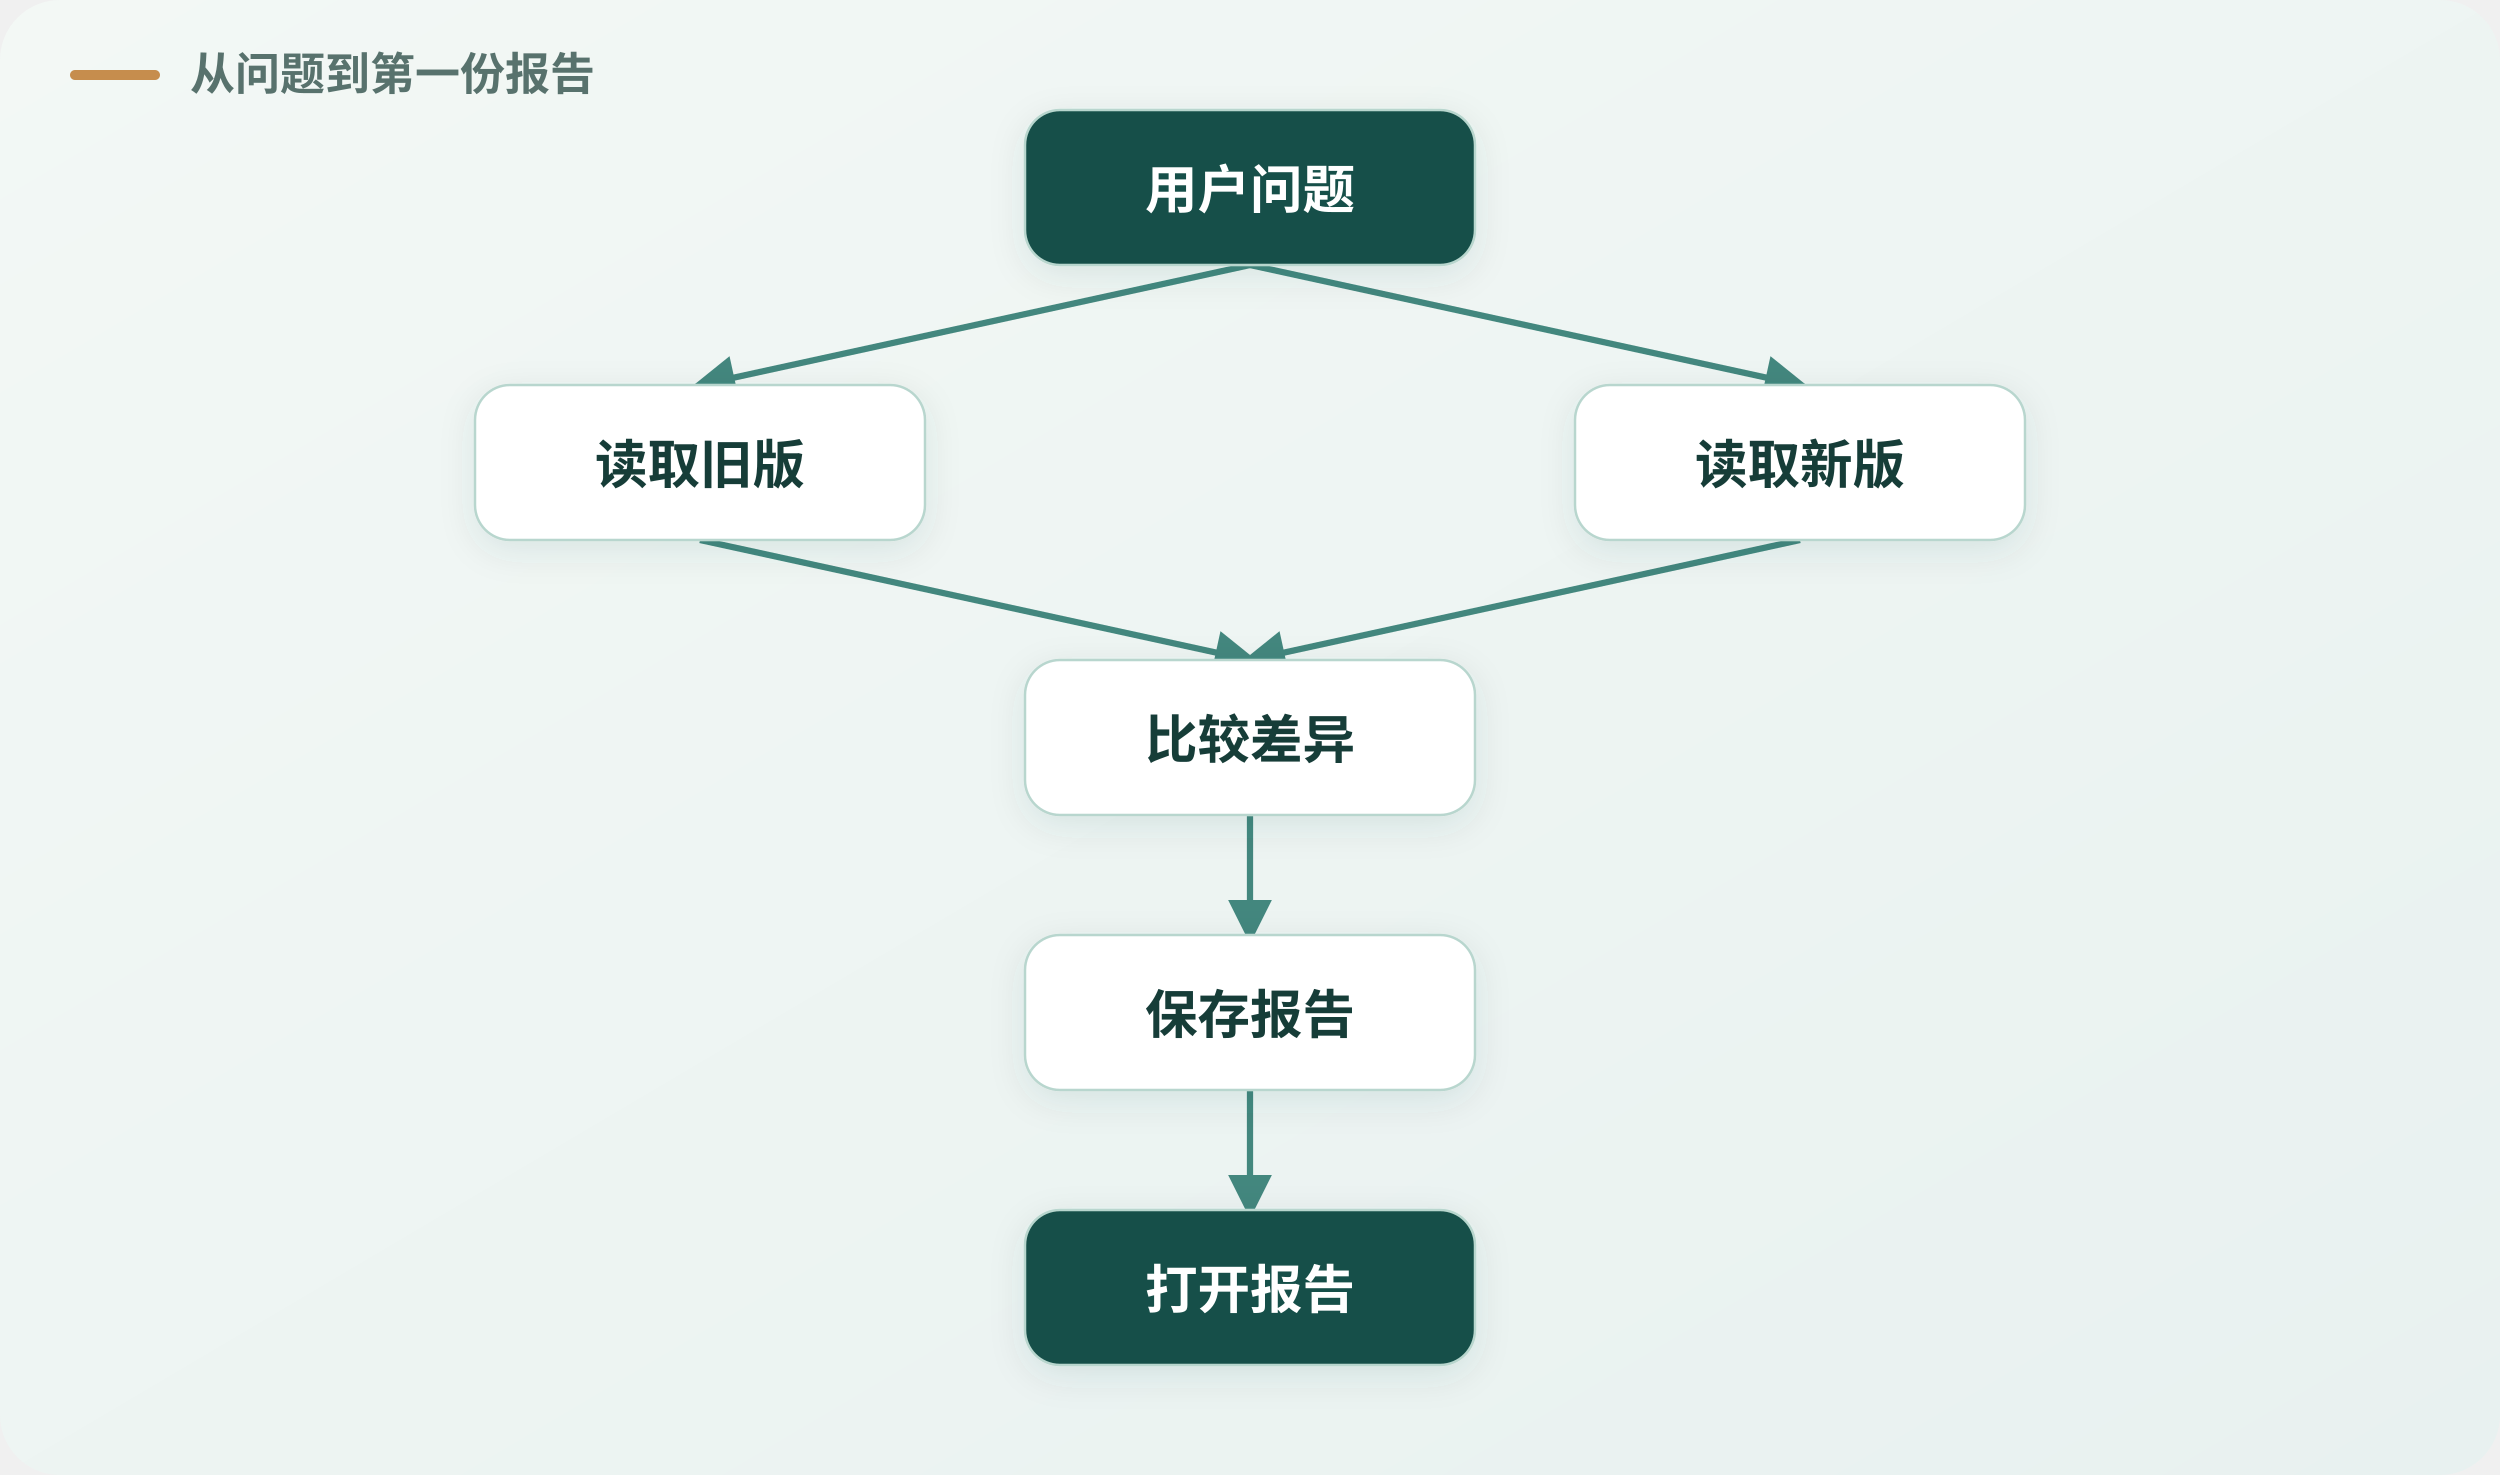
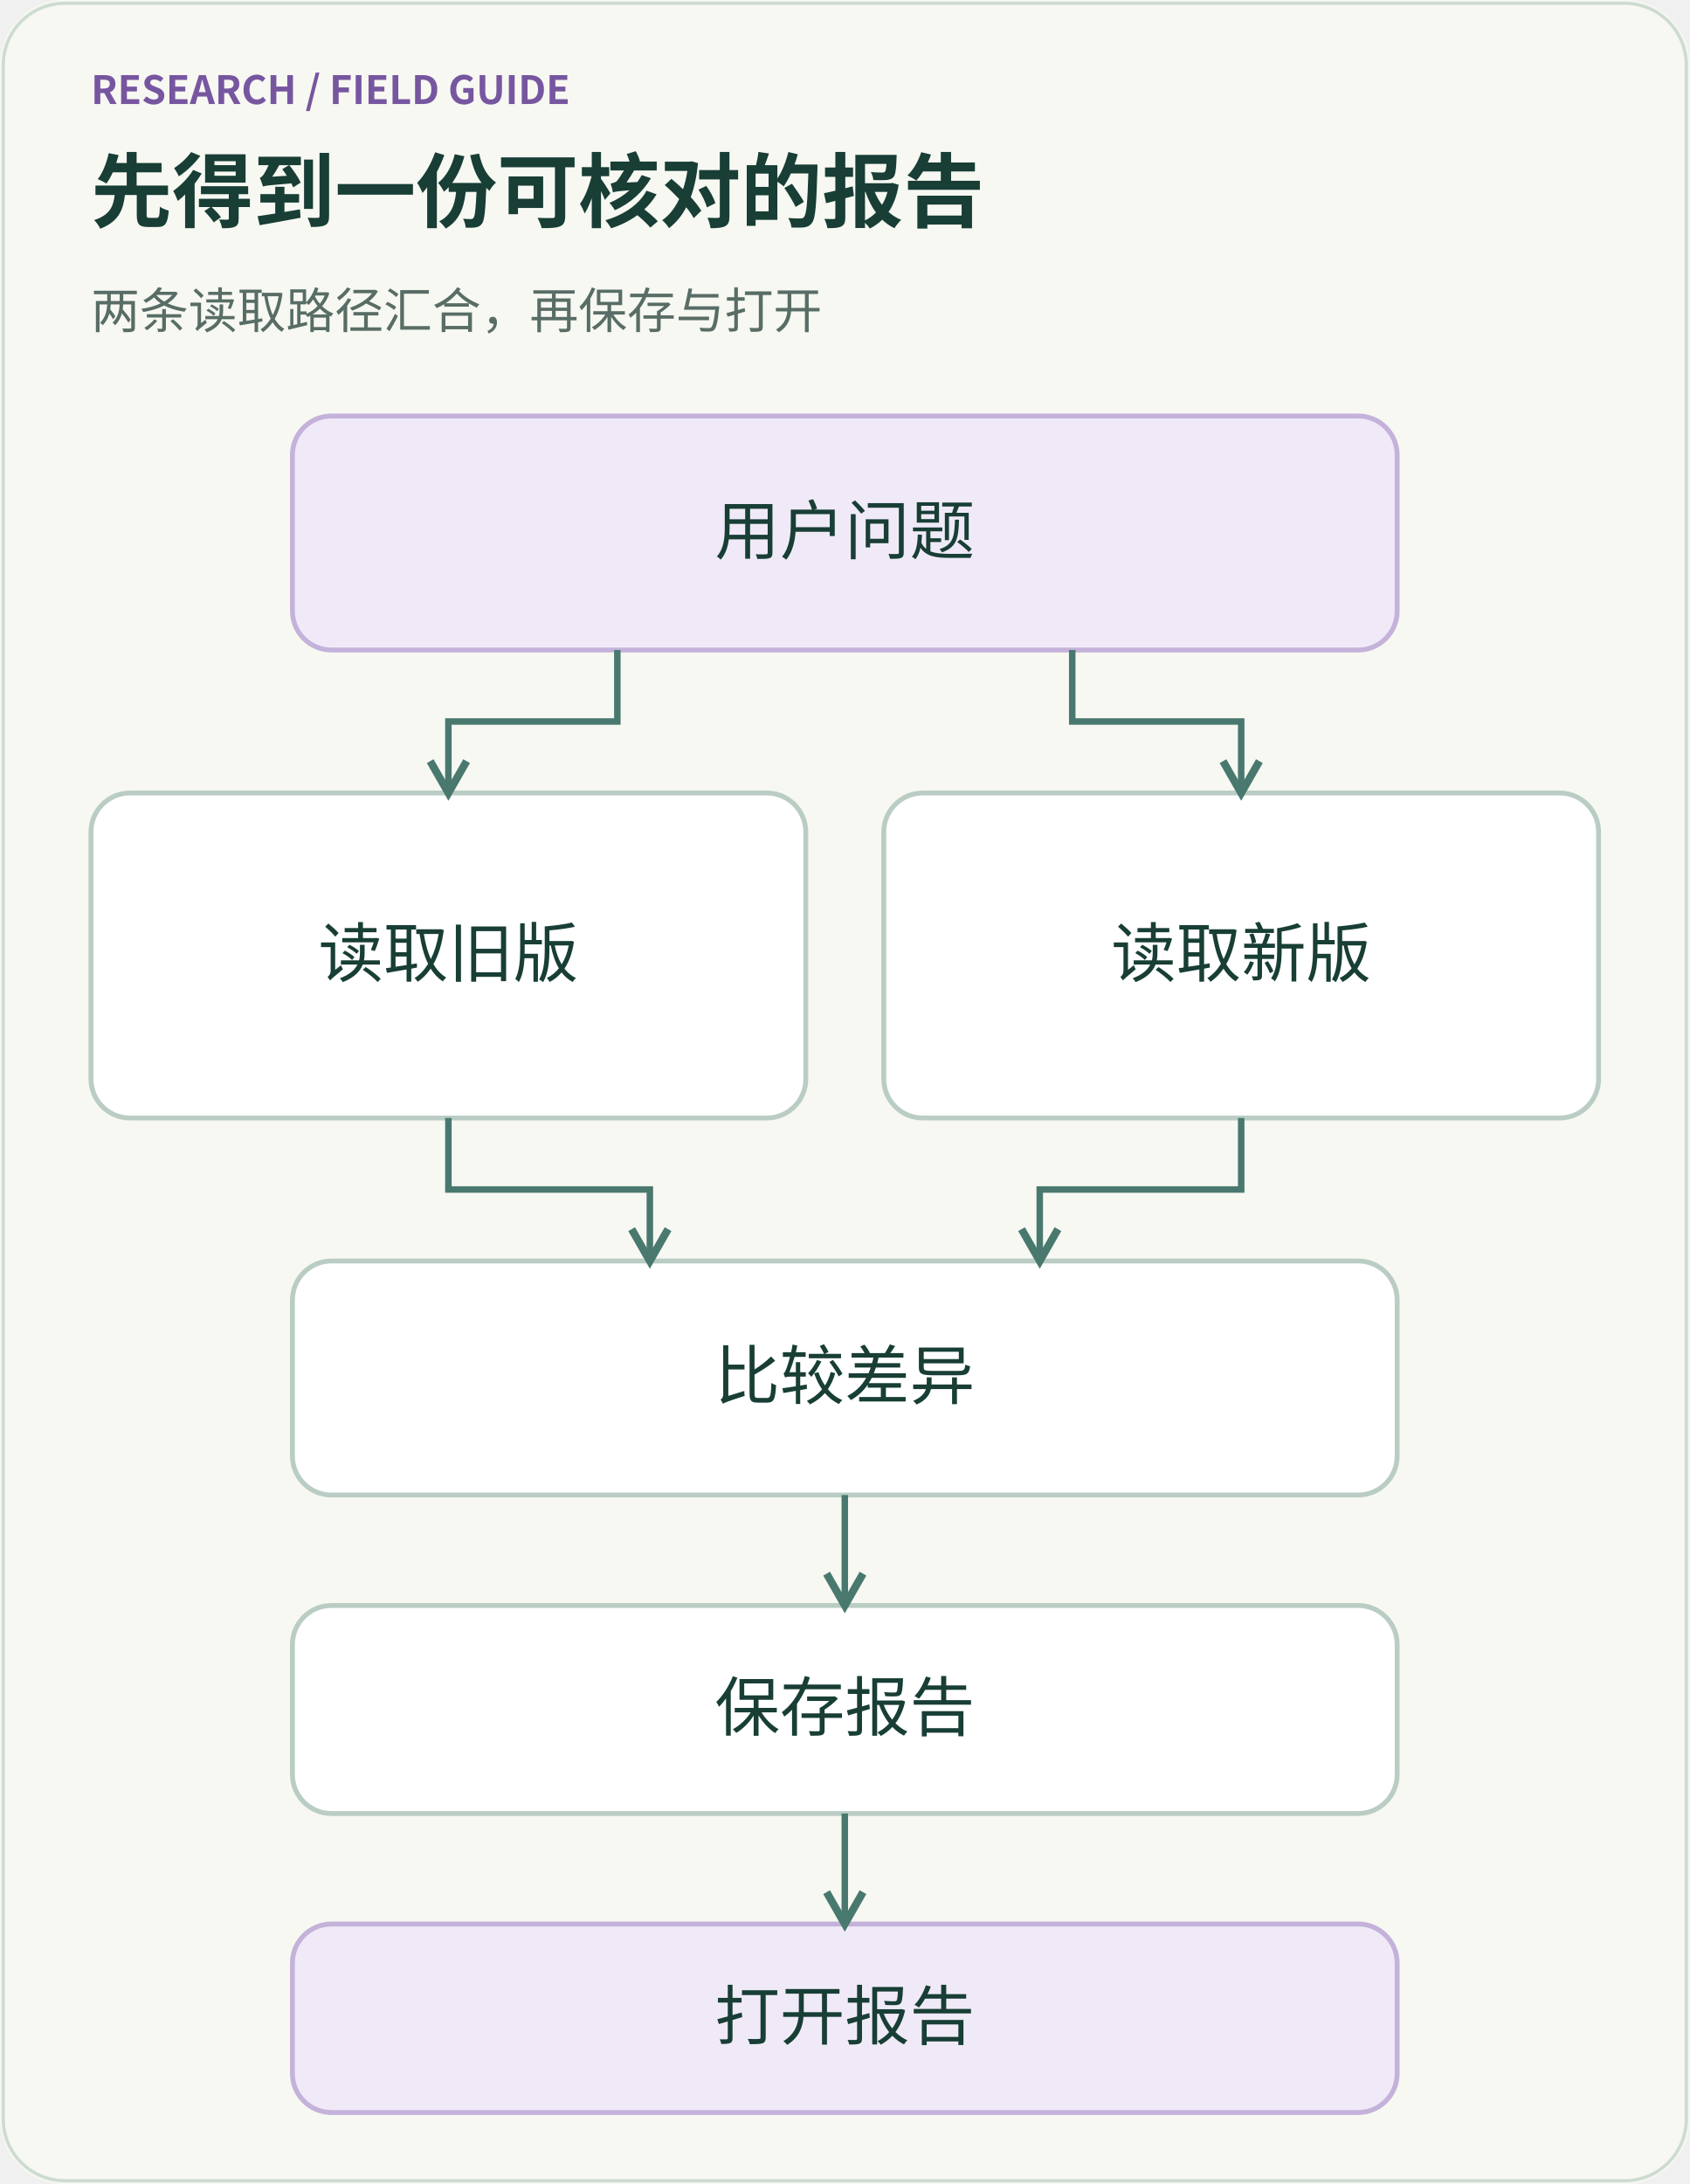
- <svg xmlns="http://www.w3.org/2000/svg" width="1000" height="590" viewBox="0 0 1000 590" role="img" aria-labelledby="title">
+ <svg xmlns="http://www.w3.org/2000/svg" width="520" height="672" viewBox="0 0 520 672" role="img" aria-labelledby="title desc" lang="zh">
  <defs>
-     <linearGradient id="bg" x2="1" y2="1">
-       <stop stop-color="#f3f8f5" />
-       <stop offset="1" stop-color="#e8f1f0" />
-     </linearGradient>
-     <marker id="arrow" viewBox="0 0 10 10" refX="8" refY="5" markerWidth="7" markerHeight="7" orient="auto-start-reverse">
-       <path d="M 0 0 L 10 5 L 0 10 z" fill="#43877e" />
+     <marker id="arrow" viewBox="0 0 10 10" refX="8" refY="5" markerWidth="7" markerHeight="7" orient="auto">
+       <path d="M1 1L8 5L1 9" fill="none" stroke="#49796e" stroke-width="1.7" />
    </marker>
-     <filter id="shadow" x="-20%" y="-30%" width="140%" height="170%">
-       <feDropShadow dx="0" dy="4" stdDeviation="7" flood-color="#20544f" flood-opacity=".10" />
-     </filter>
  </defs>
-   <rect width="1000" height="590" rx="24" fill="url(#bg)" />
-   <path d="M30 30h32" stroke="#c68d4d" stroke-width="4" stroke-linecap="round" />
-   <text x="76" y="36" font-family="-apple-system,BlinkMacSystemFont,Noto Sans CJK SC,Arial,sans-serif" font-size="18" font-weight="600" fill="#58726d">从问题到第一份报告</text>
-   <path d="M500 106 L280 154" fill="none" stroke="#43877e" stroke-width="2.5" marker-end="url(#arrow)" />
-   <path d="M500 106 L720 154" fill="none" stroke="#43877e" stroke-width="2.5" marker-end="url(#arrow)" />
-   <path d="M280 216 L500 264" fill="none" stroke="#43877e" stroke-width="2.5" marker-end="url(#arrow)" />
-   <path d="M720 216 L500 264" fill="none" stroke="#43877e" stroke-width="2.5" marker-end="url(#arrow)" />
-   <path d="M500 326 L500 374" fill="none" stroke="#43877e" stroke-width="2.5" marker-end="url(#arrow)" />
-   <path d="M500 436 L500 484" fill="none" stroke="#43877e" stroke-width="2.5" marker-end="url(#arrow)" />
-   <g filter="url(#shadow)">
-     <rect x="410" y="44" width="180" height="62" rx="14" fill="#164f48" stroke="#b8d6ce" />
-     <text x="500" y="76" text-anchor="middle" dominant-baseline="middle" font-family="-apple-system,BlinkMacSystemFont,Noto Sans CJK SC,Arial,sans-serif" font-size="21" font-weight="600" fill="#ffffff">用户问题</text>
-   </g>
-   <g filter="url(#shadow)">
-     <rect x="190" y="154" width="180" height="62" rx="14" fill="#ffffff" stroke="#b8d6ce" />
-     <text x="280" y="186" text-anchor="middle" dominant-baseline="middle" font-family="-apple-system,BlinkMacSystemFont,Noto Sans CJK SC,Arial,sans-serif" font-size="21" font-weight="600" fill="#173d39">读取旧版</text>
-   </g>
-   <g filter="url(#shadow)">
-     <rect x="630" y="154" width="180" height="62" rx="14" fill="#ffffff" stroke="#b8d6ce" />
-     <text x="720" y="186" text-anchor="middle" dominant-baseline="middle" font-family="-apple-system,BlinkMacSystemFont,Noto Sans CJK SC,Arial,sans-serif" font-size="21" font-weight="600" fill="#173d39">读取新版</text>
-   </g>
-   <g filter="url(#shadow)">
-     <rect x="410" y="264" width="180" height="62" rx="14" fill="#ffffff" stroke="#b8d6ce" />
-     <text x="500" y="296" text-anchor="middle" dominant-baseline="middle" font-family="-apple-system,BlinkMacSystemFont,Noto Sans CJK SC,Arial,sans-serif" font-size="21" font-weight="600" fill="#173d39">比较差异</text>
-   </g>
-   <g filter="url(#shadow)">
-     <rect x="410" y="374" width="180" height="62" rx="14" fill="#ffffff" stroke="#b8d6ce" />
-     <text x="500" y="406" text-anchor="middle" dominant-baseline="middle" font-family="-apple-system,BlinkMacSystemFont,Noto Sans CJK SC,Arial,sans-serif" font-size="21" font-weight="600" fill="#173d39">保存报告</text>
-   </g>
-   <g filter="url(#shadow)">
-     <rect x="410" y="484" width="180" height="62" rx="14" fill="#164f48" stroke="#b8d6ce" />
-     <text x="500" y="516" text-anchor="middle" dominant-baseline="middle" font-family="-apple-system,BlinkMacSystemFont,Noto Sans CJK SC,Arial,sans-serif" font-size="21" font-weight="600" fill="#ffffff">打开报告</text>
-   </g>
+   <rect width="520" height="672" rx="20" fill="#f7f8f2" />
+   <rect x="1" y="1" width="518" height="670" rx="19" fill="none" stroke="#cddbd1" />
+   <text x="28" y="32" font-family="Noto Sans CJK SC, sans-serif" font-size="12" font-weight="700" fill="#7756a0" text-anchor="start">RESEARCH / FIELD GUIDE</text>
+   <text x="28" y="68" font-family="Noto Sans CJK SC, sans-serif" font-size="25" font-weight="700" fill="#183e35" text-anchor="start">先得到一份可核对的报告</text>
+   <text x="28" y="101" font-family="Noto Sans CJK SC, sans-serif" font-size="15" font-weight="500" fill="#586d65" text-anchor="start">两条读取路径汇合，再保存与打开</text>
+   <rect x="90" y="128" width="340" height="72" rx="12" fill="#f0eaf8" stroke="#c4b2da" stroke-width="1.5" />
+   <text x="260.0" y="170.5" font-family="Noto Sans CJK SC, sans-serif" font-size="20" font-weight="500" fill="#183e35" text-anchor="middle">用户问题</text>
+   <rect x="28" y="244" width="220" height="100" rx="12" fill="#ffffff" stroke="#bacdc4" stroke-width="1.5" />
+   <text x="138.0" y="300.5" font-family="Noto Sans CJK SC, sans-serif" font-size="20" font-weight="500" fill="#183e35" text-anchor="middle">读取旧版</text>
+   <rect x="272" y="244" width="220" height="100" rx="12" fill="#ffffff" stroke="#bacdc4" stroke-width="1.5" />
+   <text x="382.0" y="300.5" font-family="Noto Sans CJK SC, sans-serif" font-size="20" font-weight="500" fill="#183e35" text-anchor="middle">读取新版</text>
+   <path d="M190 200 V222 H138 V244" fill="none" stroke="#49796e" stroke-width="2" marker-end="url(#arrow)" />
+   <path d="M330 200 V222 H382 V244" fill="none" stroke="#49796e" stroke-width="2" marker-end="url(#arrow)" />
+   <rect x="90" y="388" width="340" height="72" rx="12" fill="#ffffff" stroke="#bacdc4" stroke-width="1.5" />
+   <text x="260.0" y="430.5" font-family="Noto Sans CJK SC, sans-serif" font-size="20" font-weight="500" fill="#183e35" text-anchor="middle">比较差异</text>
+   <path d="M138 344 V366 H200 V388" fill="none" stroke="#49796e" stroke-width="2" marker-end="url(#arrow)" />
+   <path d="M382 344 V366 H320 V388" fill="none" stroke="#49796e" stroke-width="2" marker-end="url(#arrow)" />
+   <rect x="90" y="494" width="340" height="64" rx="12" fill="#ffffff" stroke="#bacdc4" stroke-width="1.5" />
+   <text x="260.0" y="532.5" font-family="Noto Sans CJK SC, sans-serif" font-size="20" font-weight="500" fill="#183e35" text-anchor="middle">保存报告</text>
+   <path d="M260 460 V494" fill="none" stroke="#49796e" stroke-width="2" marker-end="url(#arrow)" />
+   <rect x="90" y="592" width="340" height="58" rx="12" fill="#f0eaf8" stroke="#c4b2da" stroke-width="1.5" />
+   <text x="260.0" y="627.5" font-family="Noto Sans CJK SC, sans-serif" font-size="20" font-weight="500" fill="#183e35" text-anchor="middle">打开报告</text>
+   <path d="M260 558 V592" fill="none" stroke="#49796e" stroke-width="2" marker-end="url(#arrow)" />
</svg>
